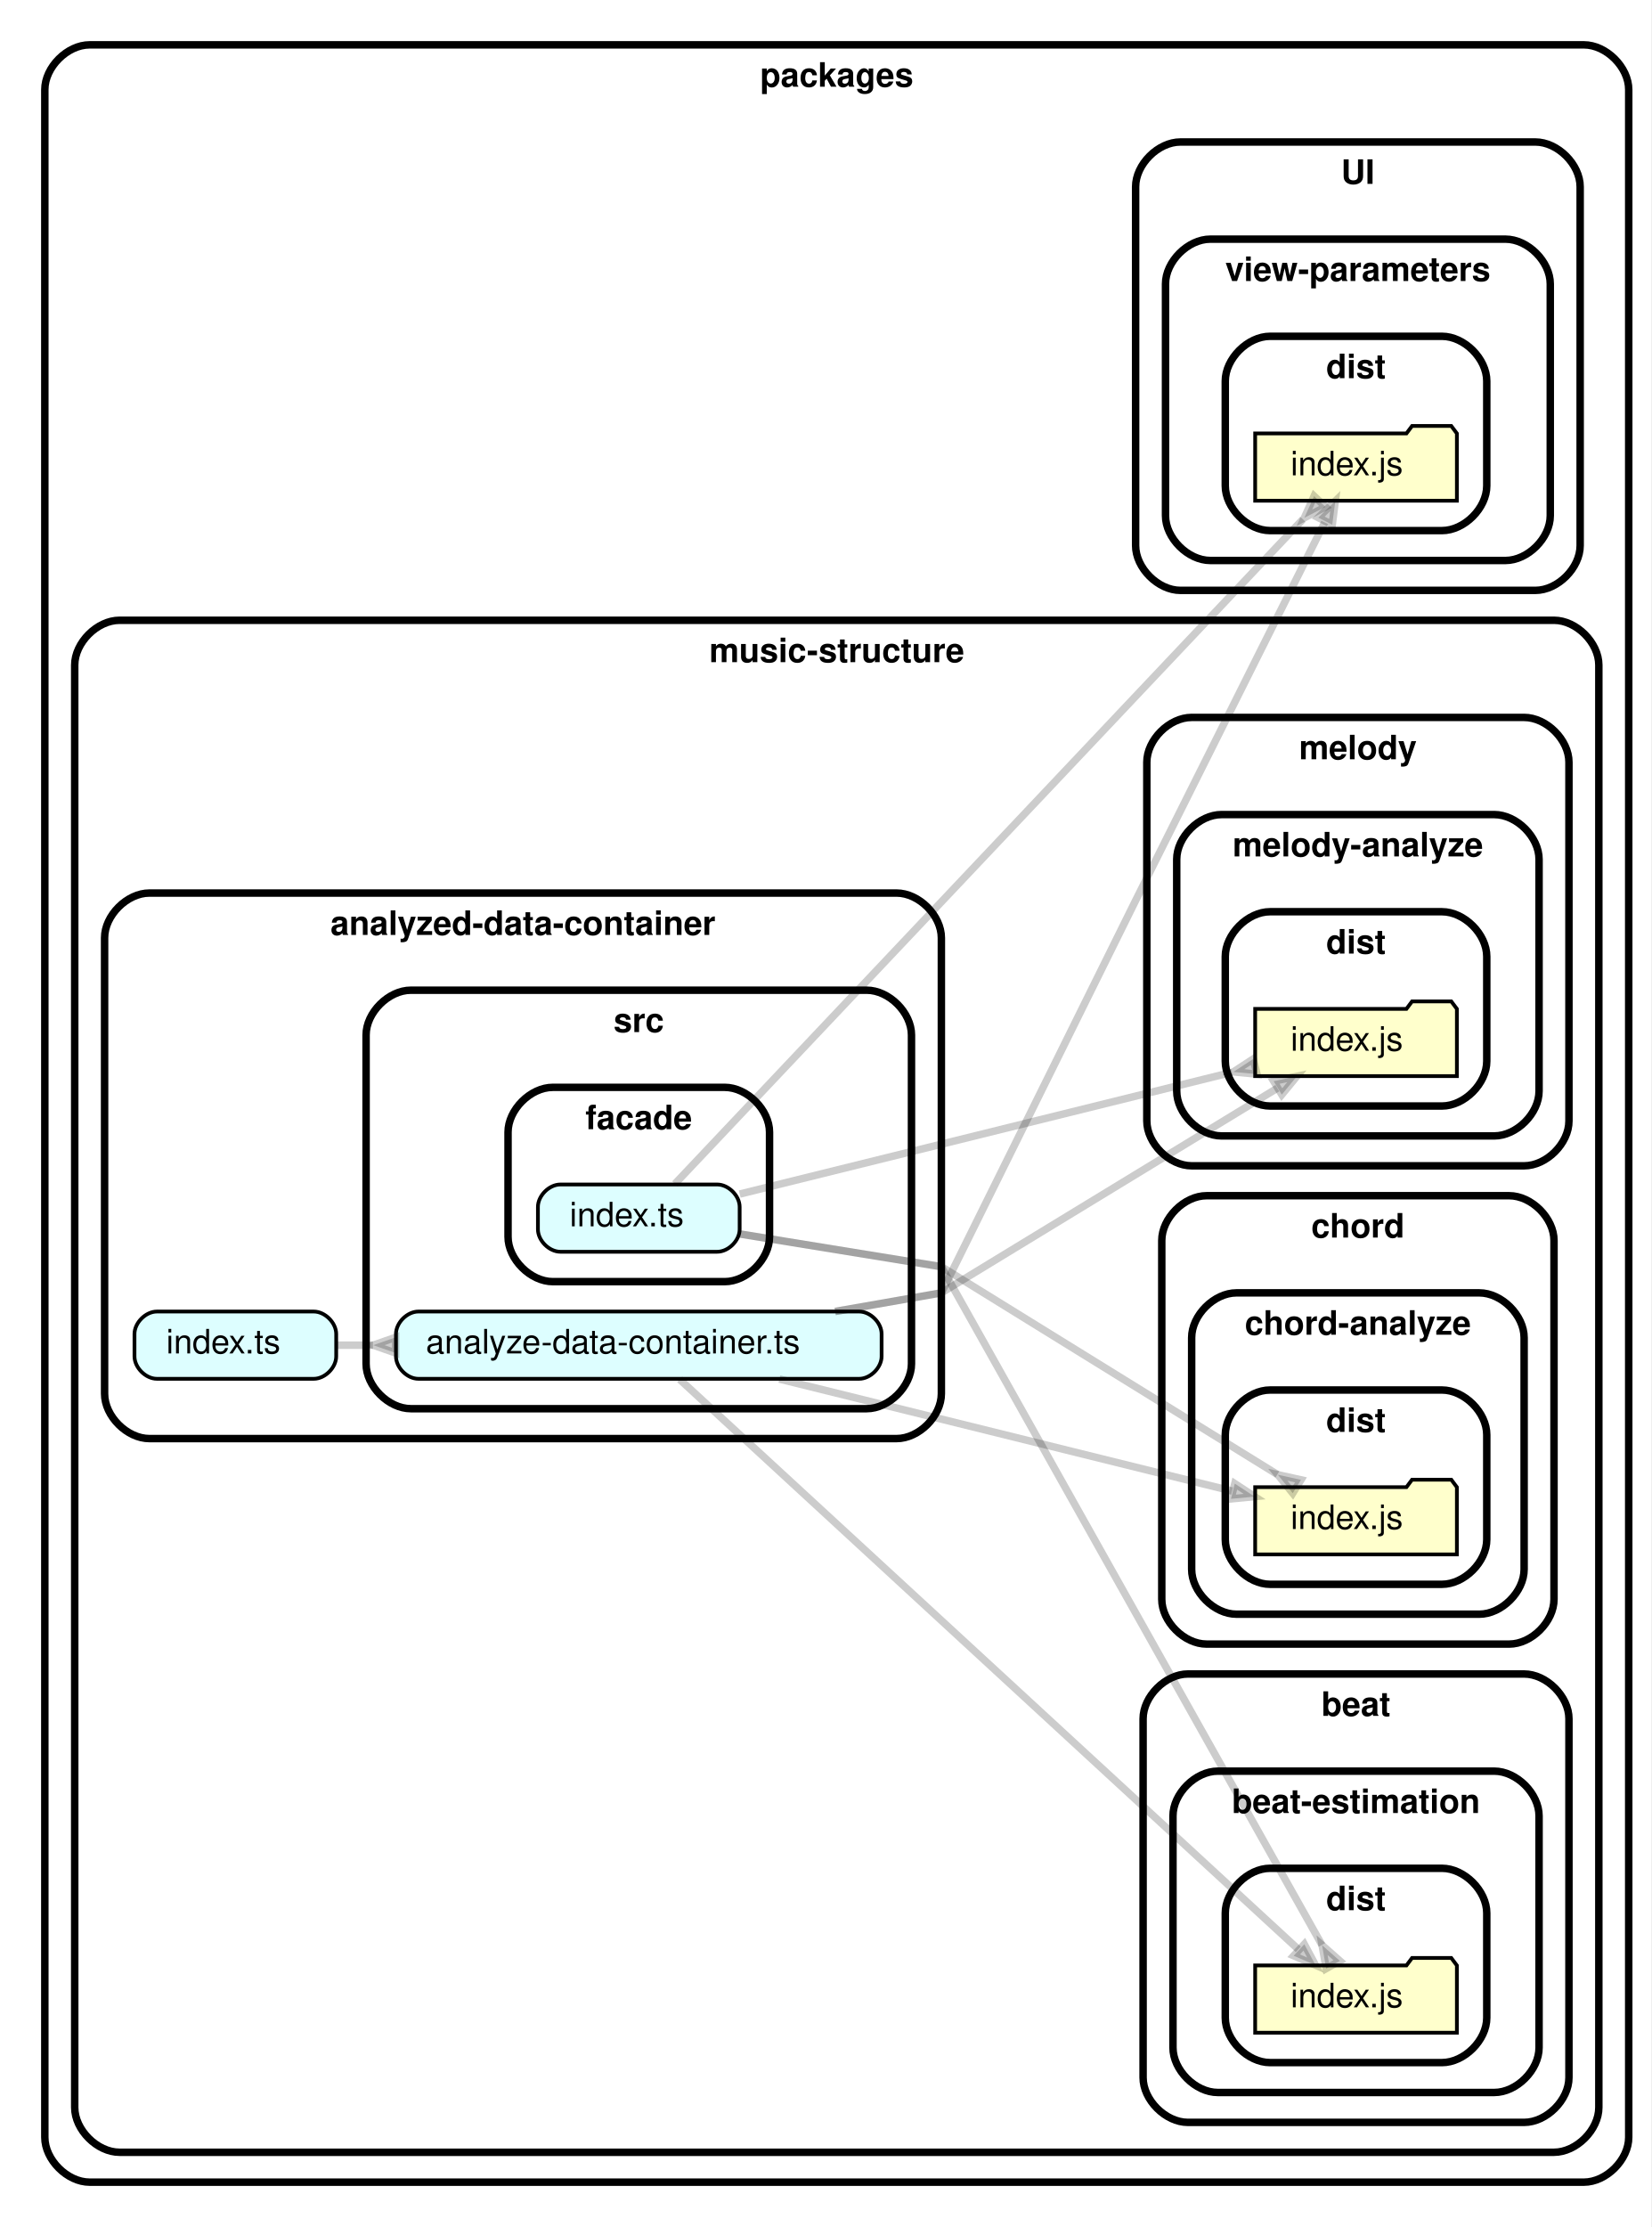
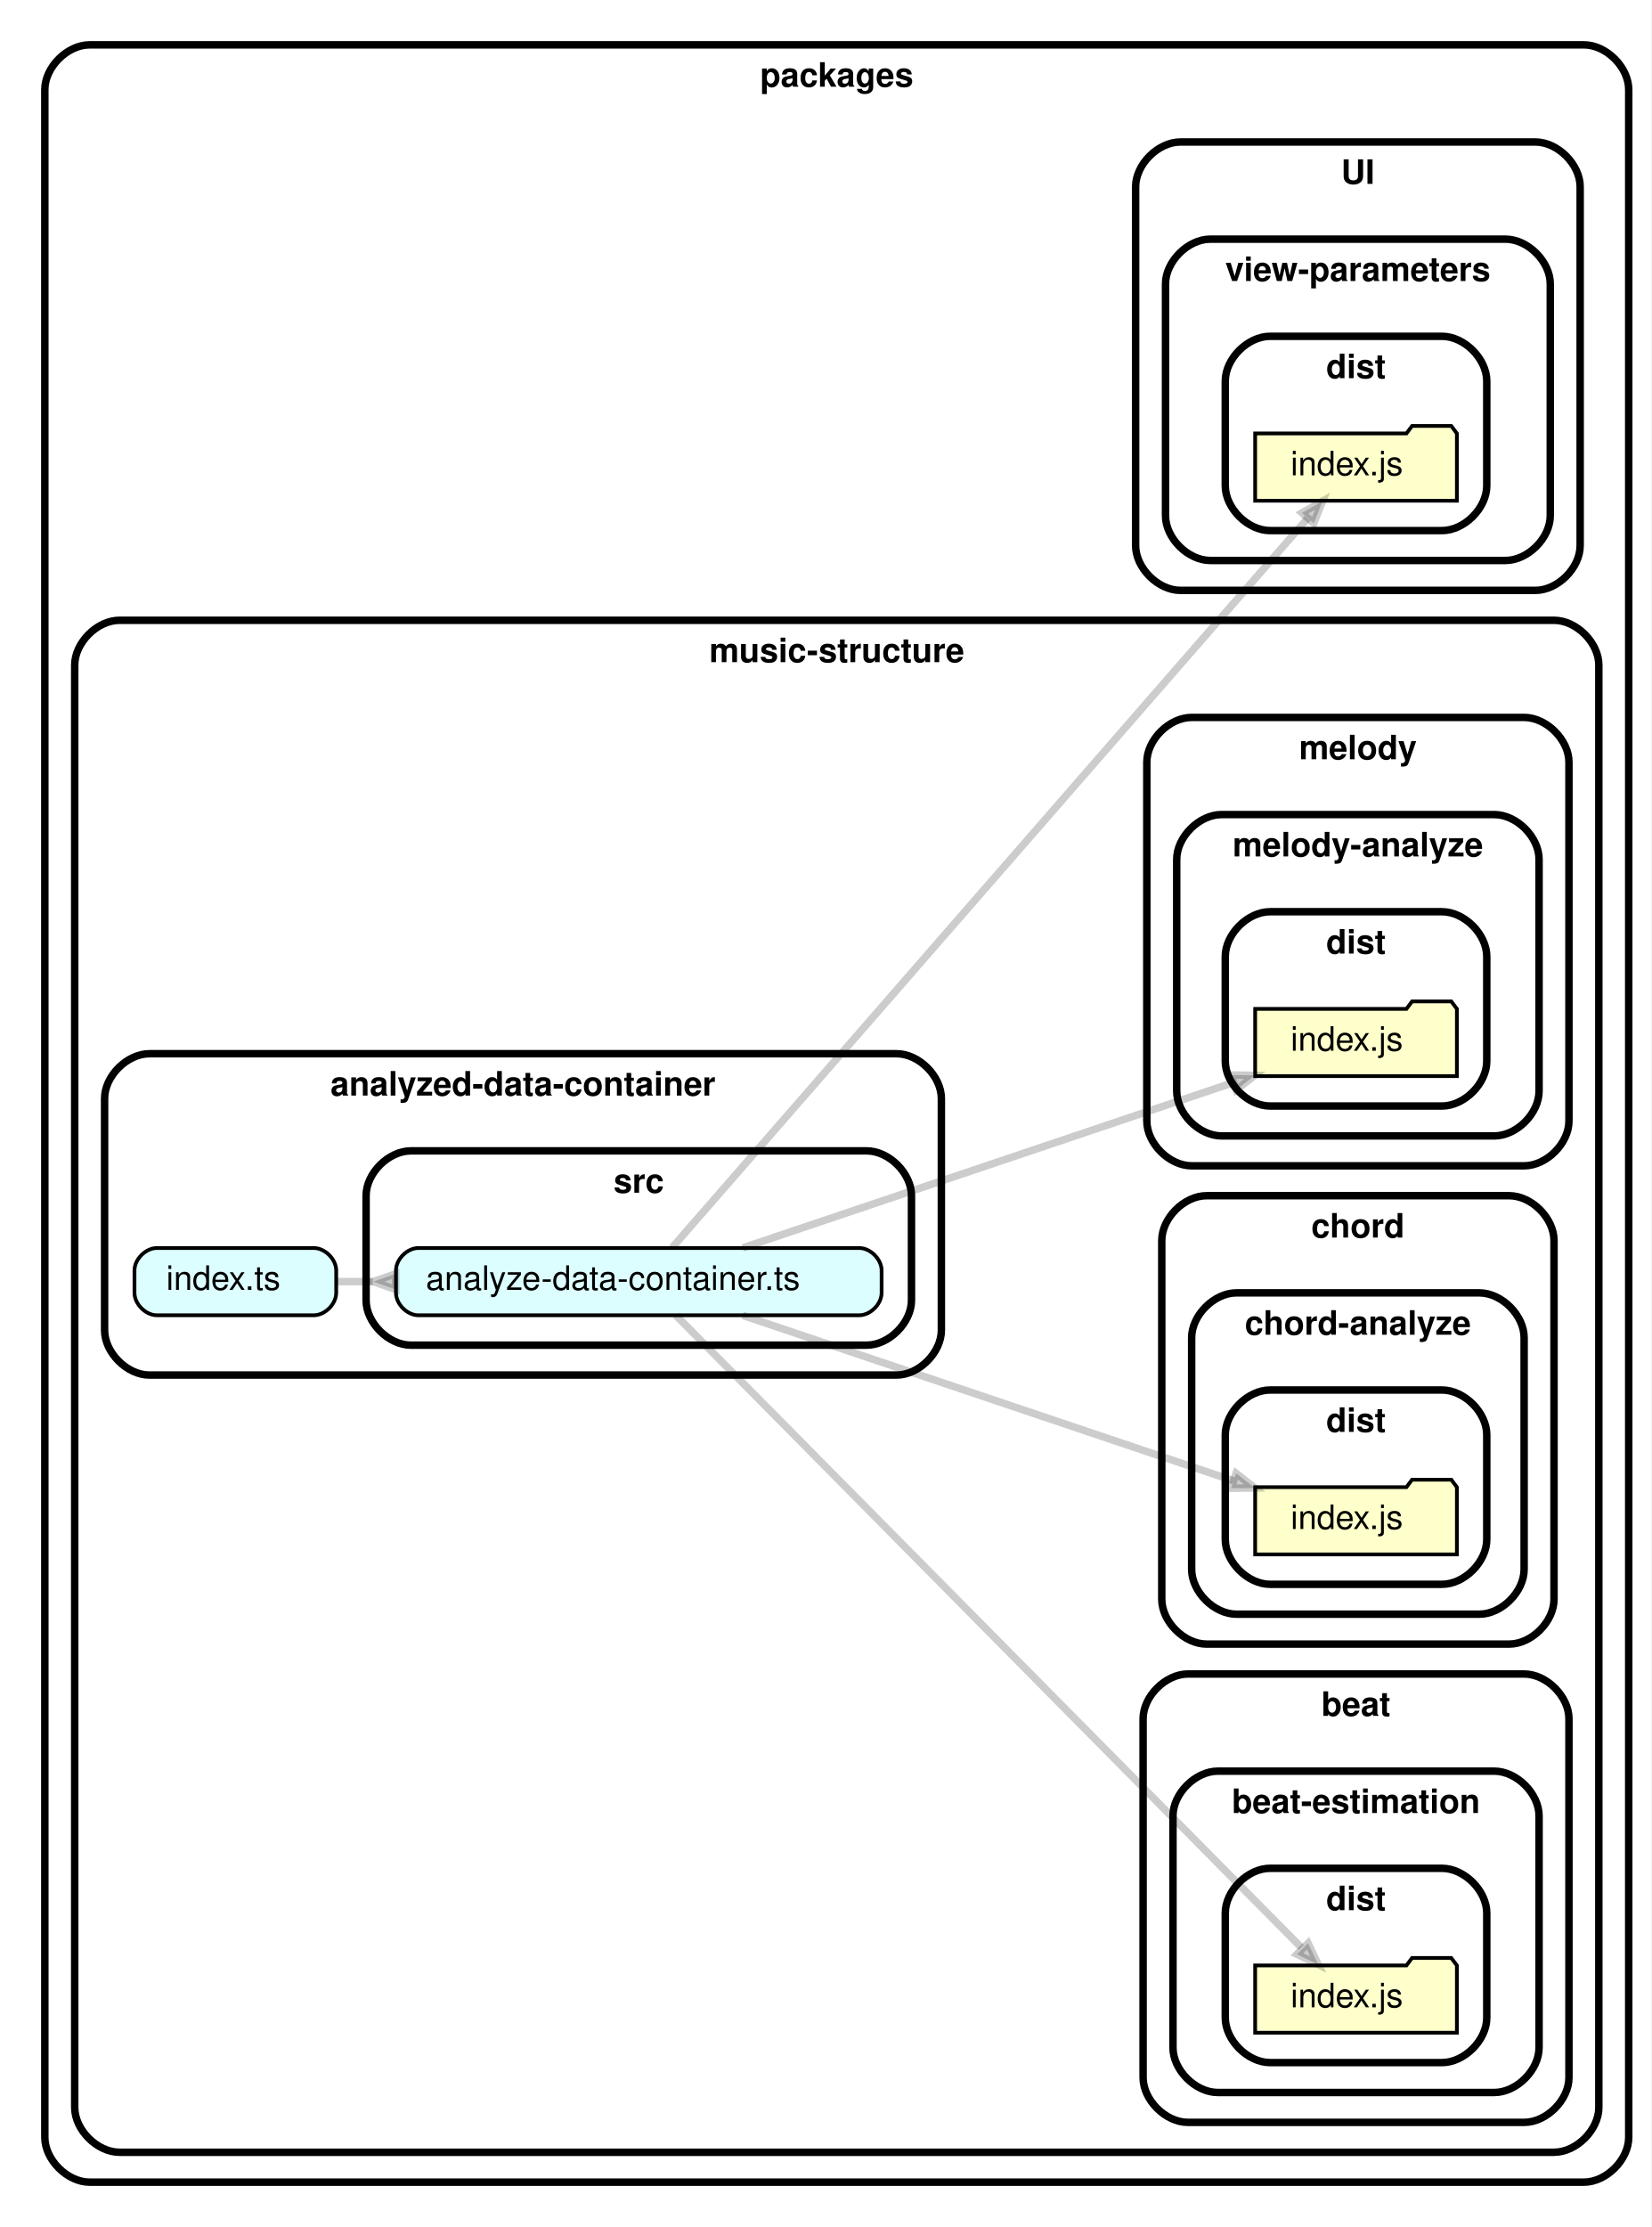
<svg xmlns="http://www.w3.org/2000/svg" xmlns:xlink="http://www.w3.org/1999/xlink" width="442pt" height="596pt" viewBox="0.00 0.00 442.00 596.00">
  <g id="graph0" class="graph" transform="scale(1 1) rotate(0) translate(4 592)">
    <polygon fill="white" stroke="transparent" points="-4,4 -4,-592 438,-592 438,4 -4,4" />
    <g id="clust1" class="cluster">
      <path fill="#ffffff" stroke="black" stroke-width="2" d="M20,-8C20,-8 420,-8 420,-8 426,-8 432,-14 432,-20 432,-20 432,-568 432,-568 432,-574 426,-580 420,-580 420,-580 20,-580 20,-580 14,-580 8,-574 8,-568 8,-568 8,-20 8,-20 8,-14 14,-8 20,-8" />
      <text text-anchor="middle" x="220" y="-568.8" font-family="Helvetica,sans-Serif" font-weight="bold" font-size="9.00">packages</text>
    </g>
    <g id="clust2" class="cluster">
      <path fill="#ffffff" stroke="black" stroke-width="2" d="M312,-434C312,-434 407,-434 407,-434 413,-434 419,-440 419,-446 419,-446 419,-542 419,-542 419,-548 413,-554 407,-554 407,-554 312,-554 312,-554 306,-554 300,-548 300,-542 300,-542 300,-446 300,-446 300,-440 306,-434 312,-434" />
      <text text-anchor="middle" x="359.5" y="-542.8" font-family="Helvetica,sans-Serif" font-weight="bold" font-size="9.00">UI</text>
    </g>
    <g id="clust3" class="cluster">
      <path fill="#ffffff" stroke="black" stroke-width="2" d="M320,-442C320,-442 399,-442 399,-442 405,-442 411,-448 411,-454 411,-454 411,-516 411,-516 411,-522 405,-528 399,-528 399,-528 320,-528 320,-528 314,-528 308,-522 308,-516 308,-516 308,-454 308,-454 308,-448 314,-442 320,-442" />
      <text text-anchor="middle" x="359.5" y="-516.8" font-family="Helvetica,sans-Serif" font-weight="bold" font-size="9.00">view-parameters</text>
    </g>
    <g id="clust4" class="cluster">
      <path fill="#ffffff" stroke="black" stroke-width="2" d="M336,-450C336,-450 382,-450 382,-450 388,-450 394,-456 394,-462 394,-462 394,-490 394,-490 394,-496 388,-502 382,-502 382,-502 336,-502 336,-502 330,-502 324,-496 324,-490 324,-490 324,-462 324,-462 324,-456 330,-450 336,-450" />
      <text text-anchor="middle" x="359" y="-490.8" font-family="Helvetica,sans-Serif" font-weight="bold" font-size="9.00">dist</text>
    </g>
    <g id="clust5" class="cluster">
      <path fill="#ffffff" stroke="black" stroke-width="2" d="M28,-16C28,-16 412,-16 412,-16 418,-16 424,-22 424,-28 424,-28 424,-414 424,-414 424,-420 418,-426 412,-426 412,-426 28,-426 28,-426 22,-426 16,-420 16,-414 16,-414 16,-28 16,-28 16,-22 22,-16 28,-16" />
      <text text-anchor="middle" x="220" y="-414.8" font-family="Helvetica,sans-Serif" font-weight="bold" font-size="9.00">music-structure</text>
    </g>
    <g id="clust6" class="cluster">
-       <path fill="#ffffff" stroke="black" stroke-width="2" d="M36,-207C36,-207 236,-207 236,-207 242,-207 248,-213 248,-219 248,-219 248,-341 248,-341 248,-347 242,-353 236,-353 236,-353 36,-353 36,-353 30,-353 24,-347 24,-341 24,-341 24,-219 24,-219 24,-213 30,-207 36,-207" />
-       <text text-anchor="middle" x="136" y="-341.8" font-family="Helvetica,sans-Serif" font-weight="bold" font-size="9.00">analyzed-data-container</text>
+       <path fill="#ffffff" stroke="black" stroke-width="2" d="M36,-224C36,-224 236,-224 236,-224 242,-224 248,-230 248,-236 248,-236 248,-298 248,-298 248,-304 242,-310 236,-310 236,-310 36,-310 36,-310 30,-310 24,-304 24,-298 24,-298 24,-236 24,-236 24,-230 30,-224 36,-224" />
+       <text text-anchor="middle" x="136" y="-298.8" font-family="Helvetica,sans-Serif" font-weight="bold" font-size="9.00">analyzed-data-container</text>
    </g>
    <g id="clust7" class="cluster">
-       <path fill="#ffffff" stroke="black" stroke-width="2" d="M106,-215C106,-215 228,-215 228,-215 234,-215 240,-221 240,-227 240,-227 240,-315 240,-315 240,-321 234,-327 228,-327 228,-327 106,-327 106,-327 100,-327 94,-321 94,-315 94,-315 94,-227 94,-227 94,-221 100,-215 106,-215" />
-       <text text-anchor="middle" x="167" y="-315.8" font-family="Helvetica,sans-Serif" font-weight="bold" font-size="9.00">src</text>
+       <path fill="#ffffff" stroke="black" stroke-width="2" d="M106,-232C106,-232 228,-232 228,-232 234,-232 240,-238 240,-244 240,-244 240,-272 240,-272 240,-278 234,-284 228,-284 228,-284 106,-284 106,-284 100,-284 94,-278 94,-272 94,-272 94,-244 94,-244 94,-238 100,-232 106,-232" />
+       <text text-anchor="middle" x="167" y="-272.8" font-family="Helvetica,sans-Serif" font-weight="bold" font-size="9.00">src</text>
    </g>
    <g id="clust8" class="cluster">
-       <path fill="#ffffff" stroke="black" stroke-width="2" d="M144,-249C144,-249 190,-249 190,-249 196,-249 202,-255 202,-261 202,-261 202,-289 202,-289 202,-295 196,-301 190,-301 190,-301 144,-301 144,-301 138,-301 132,-295 132,-289 132,-289 132,-261 132,-261 132,-255 138,-249 144,-249" />
-       <text text-anchor="middle" x="167" y="-289.8" font-family="Helvetica,sans-Serif" font-weight="bold" font-size="9.00">facade</text>
-     </g>
-     <g id="clust9" class="cluster">
      <path fill="#ffffff" stroke="black" stroke-width="2" d="M314,-24C314,-24 404,-24 404,-24 410,-24 416,-30 416,-36 416,-36 416,-132 416,-132 416,-138 410,-144 404,-144 404,-144 314,-144 314,-144 308,-144 302,-138 302,-132 302,-132 302,-36 302,-36 302,-30 308,-24 314,-24" />
      <text text-anchor="middle" x="359" y="-132.8" font-family="Helvetica,sans-Serif" font-weight="bold" font-size="9.00">beat</text>
    </g>
-     <g id="clust10" class="cluster">
+     <g id="clust9" class="cluster">
      <path fill="#ffffff" stroke="black" stroke-width="2" d="M322,-32C322,-32 396,-32 396,-32 402,-32 408,-38 408,-44 408,-44 408,-106 408,-106 408,-112 402,-118 396,-118 396,-118 322,-118 322,-118 316,-118 310,-112 310,-106 310,-106 310,-44 310,-44 310,-38 316,-32 322,-32" />
      <text text-anchor="middle" x="359" y="-106.8" font-family="Helvetica,sans-Serif" font-weight="bold" font-size="9.00">beat-estimation</text>
    </g>
-     <g id="clust11" class="cluster">
+     <g id="clust10" class="cluster">
      <path fill="#ffffff" stroke="black" stroke-width="2" d="M336,-40C336,-40 382,-40 382,-40 388,-40 394,-46 394,-52 394,-52 394,-80 394,-80 394,-86 388,-92 382,-92 382,-92 336,-92 336,-92 330,-92 324,-86 324,-80 324,-80 324,-52 324,-52 324,-46 330,-40 336,-40" />
      <text text-anchor="middle" x="359" y="-80.8" font-family="Helvetica,sans-Serif" font-weight="bold" font-size="9.00">dist</text>
    </g>
-     <g id="clust12" class="cluster">
+     <g id="clust11" class="cluster">
      <path fill="#ffffff" stroke="black" stroke-width="2" d="M319,-152C319,-152 400,-152 400,-152 406,-152 412,-158 412,-164 412,-164 412,-260 412,-260 412,-266 406,-272 400,-272 400,-272 319,-272 319,-272 313,-272 307,-266 307,-260 307,-260 307,-164 307,-164 307,-158 313,-152 319,-152" />
      <text text-anchor="middle" x="359.5" y="-260.8" font-family="Helvetica,sans-Serif" font-weight="bold" font-size="9.00">chord</text>
    </g>
-     <g id="clust13" class="cluster">
+     <g id="clust12" class="cluster">
      <path fill="#ffffff" stroke="black" stroke-width="2" d="M327,-160C327,-160 392,-160 392,-160 398,-160 404,-166 404,-172 404,-172 404,-234 404,-234 404,-240 398,-246 392,-246 392,-246 327,-246 327,-246 321,-246 315,-240 315,-234 315,-234 315,-172 315,-172 315,-166 321,-160 327,-160" />
      <text text-anchor="middle" x="359.5" y="-234.8" font-family="Helvetica,sans-Serif" font-weight="bold" font-size="9.00">chord-analyze</text>
    </g>
-     <g id="clust14" class="cluster">
+     <g id="clust13" class="cluster">
      <path fill="#ffffff" stroke="black" stroke-width="2" d="M336,-168C336,-168 382,-168 382,-168 388,-168 394,-174 394,-180 394,-180 394,-208 394,-208 394,-214 388,-220 382,-220 382,-220 336,-220 336,-220 330,-220 324,-214 324,-208 324,-208 324,-180 324,-180 324,-174 330,-168 336,-168" />
      <text text-anchor="middle" x="359" y="-208.8" font-family="Helvetica,sans-Serif" font-weight="bold" font-size="9.00">dist</text>
    </g>
-     <g id="clust15" class="cluster">
+     <g id="clust14" class="cluster">
      <path fill="#ffffff" stroke="black" stroke-width="2" d="M315,-280C315,-280 404,-280 404,-280 410,-280 416,-286 416,-292 416,-292 416,-388 416,-388 416,-394 410,-400 404,-400 404,-400 315,-400 315,-400 309,-400 303,-394 303,-388 303,-388 303,-292 303,-292 303,-286 309,-280 315,-280" />
      <text text-anchor="middle" x="359.5" y="-388.8" font-family="Helvetica,sans-Serif" font-weight="bold" font-size="9.00">melody</text>
    </g>
-     <g id="clust16" class="cluster">
+     <g id="clust15" class="cluster">
      <path fill="#ffffff" stroke="black" stroke-width="2" d="M323,-288C323,-288 396,-288 396,-288 402,-288 408,-294 408,-300 408,-300 408,-362 408,-362 408,-368 402,-374 396,-374 396,-374 323,-374 323,-374 317,-374 311,-368 311,-362 311,-362 311,-300 311,-300 311,-294 317,-288 323,-288" />
      <text text-anchor="middle" x="359.5" y="-362.8" font-family="Helvetica,sans-Serif" font-weight="bold" font-size="9.00">melody-analyze</text>
    </g>
-     <g id="clust17" class="cluster">
+     <g id="clust16" class="cluster">
      <path fill="#ffffff" stroke="black" stroke-width="2" d="M336,-296C336,-296 382,-296 382,-296 388,-296 394,-302 394,-308 394,-308 394,-336 394,-336 394,-342 388,-348 382,-348 382,-348 336,-348 336,-348 330,-348 324,-342 324,-336 324,-336 324,-308 324,-308 324,-302 330,-296 336,-296" />
      <text text-anchor="middle" x="359" y="-336.8" font-family="Helvetica,sans-Serif" font-weight="bold" font-size="9.00">dist</text>
    </g>
    <g id="node1" class="node">
      <g id="a_node1">
        <a xlink:href="packages/UI/view-parameters/dist/index.js" xlink:title="index.js">
          <polygon fill="#ffffcc" stroke="black" points="386,-476 384.5,-478 374,-478 372.5,-476 332,-476 332,-458 386,-458 386,-476" />
          <text text-anchor="start" x="341.5" y="-464.8" font-family="Helvetica,sans-Serif" font-size="9.00">index.js</text>
        </a>
      </g>
    </g>
    <g id="node2" class="node">
      <g id="a_node2">
        <a xlink:href="packages/music-structure/analyzed-data-container/index.ts" xlink:title="index.ts">
-           <path fill="#ddfeff" stroke="black" d="M80,-241C80,-241 38,-241 38,-241 35,-241 32,-238 32,-235 32,-235 32,-229 32,-229 32,-226 35,-223 38,-223 38,-223 80,-223 80,-223 83,-223 86,-226 86,-229 86,-229 86,-235 86,-235 86,-238 83,-241 80,-241" />
-           <text text-anchor="start" x="40.5" y="-229.8" font-family="Helvetica,sans-Serif" font-size="9.00">index.ts</text>
+           <path fill="#ddfeff" stroke="black" d="M80,-258C80,-258 38,-258 38,-258 35,-258 32,-255 32,-252 32,-252 32,-246 32,-246 32,-243 35,-240 38,-240 38,-240 80,-240 80,-240 83,-240 86,-243 86,-246 86,-246 86,-252 86,-252 86,-255 83,-258 80,-258" />
+           <text text-anchor="start" x="40.5" y="-246.8" font-family="Helvetica,sans-Serif" font-size="9.00">index.ts</text>
        </a>
      </g>
    </g>
    <g id="node3" class="node">
      <g id="a_node3">
        <a xlink:href="packages/music-structure/analyzed-data-container/src/analyze-data-container.ts" xlink:title="analyze-data-container.ts">
-           <path fill="#ddfeff" stroke="black" d="M226,-241C226,-241 108,-241 108,-241 105,-241 102,-238 102,-235 102,-235 102,-229 102,-229 102,-226 105,-223 108,-223 108,-223 226,-223 226,-223 229,-223 232,-226 232,-229 232,-229 232,-235 232,-235 232,-238 229,-241 226,-241" />
-           <text text-anchor="start" x="110" y="-229.8" font-family="Helvetica,sans-Serif" font-size="9.00">analyze-data-container.ts</text>
+           <path fill="#ddfeff" stroke="black" d="M226,-258C226,-258 108,-258 108,-258 105,-258 102,-255 102,-252 102,-252 102,-246 102,-246 102,-243 105,-240 108,-240 108,-240 226,-240 226,-240 229,-240 232,-243 232,-246 232,-246 232,-252 232,-252 232,-255 229,-258 226,-258" />
+           <text text-anchor="start" x="110" y="-246.8" font-family="Helvetica,sans-Serif" font-size="9.00">analyze-data-container.ts</text>
        </a>
      </g>
    </g>
    <g id="edge1" class="edge">
-       <path fill="none" stroke="#000000" stroke-width="2" stroke-opacity="0.2" d="M86.2,-232C89.27,-232 92.5,-232 95.82,-232" />
-       <polygon fill="#000000" fill-opacity="0.2" stroke="#000000" stroke-width="2" stroke-opacity="0.2" points="101.91,-234.1 95.91,-232 101.91,-229.9 101.91,-234.1" />
+       <path fill="none" stroke="#000000" stroke-width="2" stroke-opacity="0.2" d="M86.2,-249C89.27,-249 92.5,-249 95.82,-249" />
+       <polygon fill="#000000" fill-opacity="0.2" stroke="#000000" stroke-width="2" stroke-opacity="0.2" points="101.91,-251.1 95.91,-249 101.91,-246.9 101.91,-251.1" />
    </g>
    <g id="edge5" class="edge">
-       <path fill="none" stroke="#000000" stroke-width="2" stroke-opacity="0.2" d="M219.57,-241.02C235.05,-243.73 248,-246 248,-246 248,-246 300,-351 300,-351 300,-351 334.96,-420.92 350.6,-452.19" />
-       <polygon fill="#000000" fill-opacity="0.2" stroke="#000000" stroke-width="2" stroke-opacity="0.2" points="348.89,-453.47 353.45,-457.9 352.64,-451.59 348.89,-453.47" />
+       <path fill="none" stroke="#000000" stroke-width="2" stroke-opacity="0.2" d="M175.92,-258.09C205.62,-292.16 310.44,-412.43 346.05,-453.29" />
+       <polygon fill="#000000" fill-opacity="0.2" stroke="#000000" stroke-width="2" stroke-opacity="0.2" points="344.52,-454.73 350.04,-457.87 347.68,-451.97 344.52,-454.73" />
    </g>
    <g id="node4" class="node">
      <g id="a_node4">
        <a xlink:href="packages/music-structure/beat/beat-estimation/dist/index.js" xlink:title="index.js">
          <polygon fill="#ffffcc" stroke="black" points="386,-66 384.5,-68 374,-68 372.5,-66 332,-66 332,-48 386,-48 386,-66" />
          <text text-anchor="start" x="341.5" y="-54.8" font-family="Helvetica,sans-Serif" font-size="9.00">index.js</text>
        </a>
      </g>
    </g>
    <g id="edge2" class="edge">
-       <path fill="none" stroke="#000000" stroke-width="2" stroke-opacity="0.2" d="M177.95,-222.84C209.37,-193.9 306.6,-104.34 343.55,-70.31" />
-       <polygon fill="#000000" fill-opacity="0.2" stroke="#000000" stroke-width="2" stroke-opacity="0.2" points="345.16,-71.68 348.15,-66.07 342.31,-68.59 345.16,-71.68" />
+       <path fill="none" stroke="#000000" stroke-width="2" stroke-opacity="0.2" d="M176.91,-240C207.38,-209.2 307.59,-107.94 344.34,-70.81" />
+       <polygon fill="#000000" fill-opacity="0.2" stroke="#000000" stroke-width="2" stroke-opacity="0.2" points="346.16,-71.95 348.89,-66.21 343.18,-68.99 346.16,-71.95" />
    </g>
    <g id="node5" class="node">
      <g id="a_node5">
        <a xlink:href="packages/music-structure/chord/chord-analyze/dist/index.js" xlink:title="index.js">
          <polygon fill="#ffffcc" stroke="black" points="386,-194 384.5,-196 374,-196 372.5,-194 332,-194 332,-176 386,-176 386,-194" />
          <text text-anchor="start" x="341.5" y="-182.8" font-family="Helvetica,sans-Serif" font-size="9.00">index.js</text>
        </a>
      </g>
    </g>
    <g id="edge3" class="edge">
-       <path fill="none" stroke="#000000" stroke-width="2" stroke-opacity="0.2" d="M204.63,-222.94C239.76,-214.25 292.26,-201.26 325.82,-192.96" />
-       <polygon fill="#000000" fill-opacity="0.2" stroke="#000000" stroke-width="2" stroke-opacity="0.2" points="326.54,-194.95 331.86,-191.47 325.53,-190.87 326.54,-194.95" />
+       <path fill="none" stroke="#000000" stroke-width="2" stroke-opacity="0.2" d="M194.82,-239.97C229.39,-228.32 289.41,-208.11 326.22,-195.7" />
+       <polygon fill="#000000" fill-opacity="0.2" stroke="#000000" stroke-width="2" stroke-opacity="0.2" points="326.91,-197.69 331.93,-193.78 325.57,-193.71 326.91,-197.69" />
    </g>
    <g id="node6" class="node">
      <g id="a_node6">
        <a xlink:href="packages/music-structure/melody/melody-analyze/dist/index.js" xlink:title="index.js">
          <polygon fill="#ffffcc" stroke="black" points="386,-322 384.5,-324 374,-324 372.5,-322 332,-322 332,-304 386,-304 386,-322" />
          <text text-anchor="start" x="341.5" y="-310.8" font-family="Helvetica,sans-Serif" font-size="9.00">index.js</text>
        </a>
      </g>
    </g>
    <g id="edge4" class="edge">
-       <path fill="none" stroke="#000000" stroke-width="2" stroke-opacity="0.2" d="M219.57,-241.02C235.05,-243.73 248,-246 248,-246 248,-246 306.21,-281.46 337.94,-300.78" />
-       <polygon fill="#000000" fill-opacity="0.2" stroke="#000000" stroke-width="2" stroke-opacity="0.2" points="336.95,-302.64 343.16,-303.96 339.13,-299.05 336.95,-302.64" />
-     </g>
-     <g id="node7" class="node">
-       <g id="a_node7">
-         <a xlink:href="packages/music-structure/analyzed-data-container/src/facade/index.ts" xlink:title="index.ts">
-           <path fill="#ddfeff" stroke="black" d="M188,-275C188,-275 146,-275 146,-275 143,-275 140,-272 140,-269 140,-269 140,-263 140,-263 140,-260 143,-257 146,-257 146,-257 188,-257 188,-257 191,-257 194,-260 194,-263 194,-263 194,-269 194,-269 194,-272 191,-275 188,-275" />
-           <text text-anchor="start" x="148.5" y="-263.8" font-family="Helvetica,sans-Serif" font-size="9.00">index.ts</text>
-         </a>
-       </g>
-     </g>
-     <g id="edge9" class="edge">
-       <path fill="none" stroke="#000000" stroke-width="2" stroke-opacity="0.2" d="M176.66,-275.16C206.95,-307.2 308.31,-414.43 344.78,-453.02" />
-       <polygon fill="#000000" fill-opacity="0.2" stroke="#000000" stroke-width="2" stroke-opacity="0.2" points="347.77,-459.23 345.17,-453.43 350.82,-456.34 347.77,-459.23" />
-     </g>
-     <g id="edge6" class="edge">
-       <path fill="none" stroke="#000000" stroke-width="2" stroke-opacity="0.2" d="M194.19,-261.74C217.53,-257.95 248,-253 248,-253 248,-253 324.42,-116.84 349.87,-71.49" />
-       <polygon fill="#000000" fill-opacity="0.2" stroke="#000000" stroke-width="2" stroke-opacity="0.2" points="354.67,-67.22 349.91,-71.42 351.01,-65.16 354.67,-67.22" />
-     </g>
-     <g id="edge7" class="edge">
-       <path fill="none" stroke="#000000" stroke-width="2" stroke-opacity="0.2" d="M194.19,-261.74C217.53,-257.95 248,-253 248,-253 248,-253 306.21,-217.02 337.94,-197.4" />
-       <polygon fill="#000000" fill-opacity="0.2" stroke="#000000" stroke-width="2" stroke-opacity="0.2" points="344.27,-195.96 338.06,-197.33 342.06,-192.38 344.27,-195.96" />
-     </g>
-     <g id="edge8" class="edge">
-       <path fill="none" stroke="#000000" stroke-width="2" stroke-opacity="0.2" d="M194.02,-272.44C228.32,-280.92 288.65,-295.84 325.79,-305.03" />
-       <polygon fill="#000000" fill-opacity="0.2" stroke="#000000" stroke-width="2" stroke-opacity="0.2" points="331.49,-308.6 326.17,-305.13 332.49,-304.53 331.49,-308.6" />
+       <path fill="none" stroke="#000000" stroke-width="2" stroke-opacity="0.2" d="M194.82,-258.03C229.39,-269.68 289.41,-289.89 326.22,-302.3" />
+       <polygon fill="#000000" fill-opacity="0.2" stroke="#000000" stroke-width="2" stroke-opacity="0.2" points="325.57,-304.29 331.93,-304.22 326.91,-300.31 325.57,-304.29" />
    </g>
  </g>
</svg>
